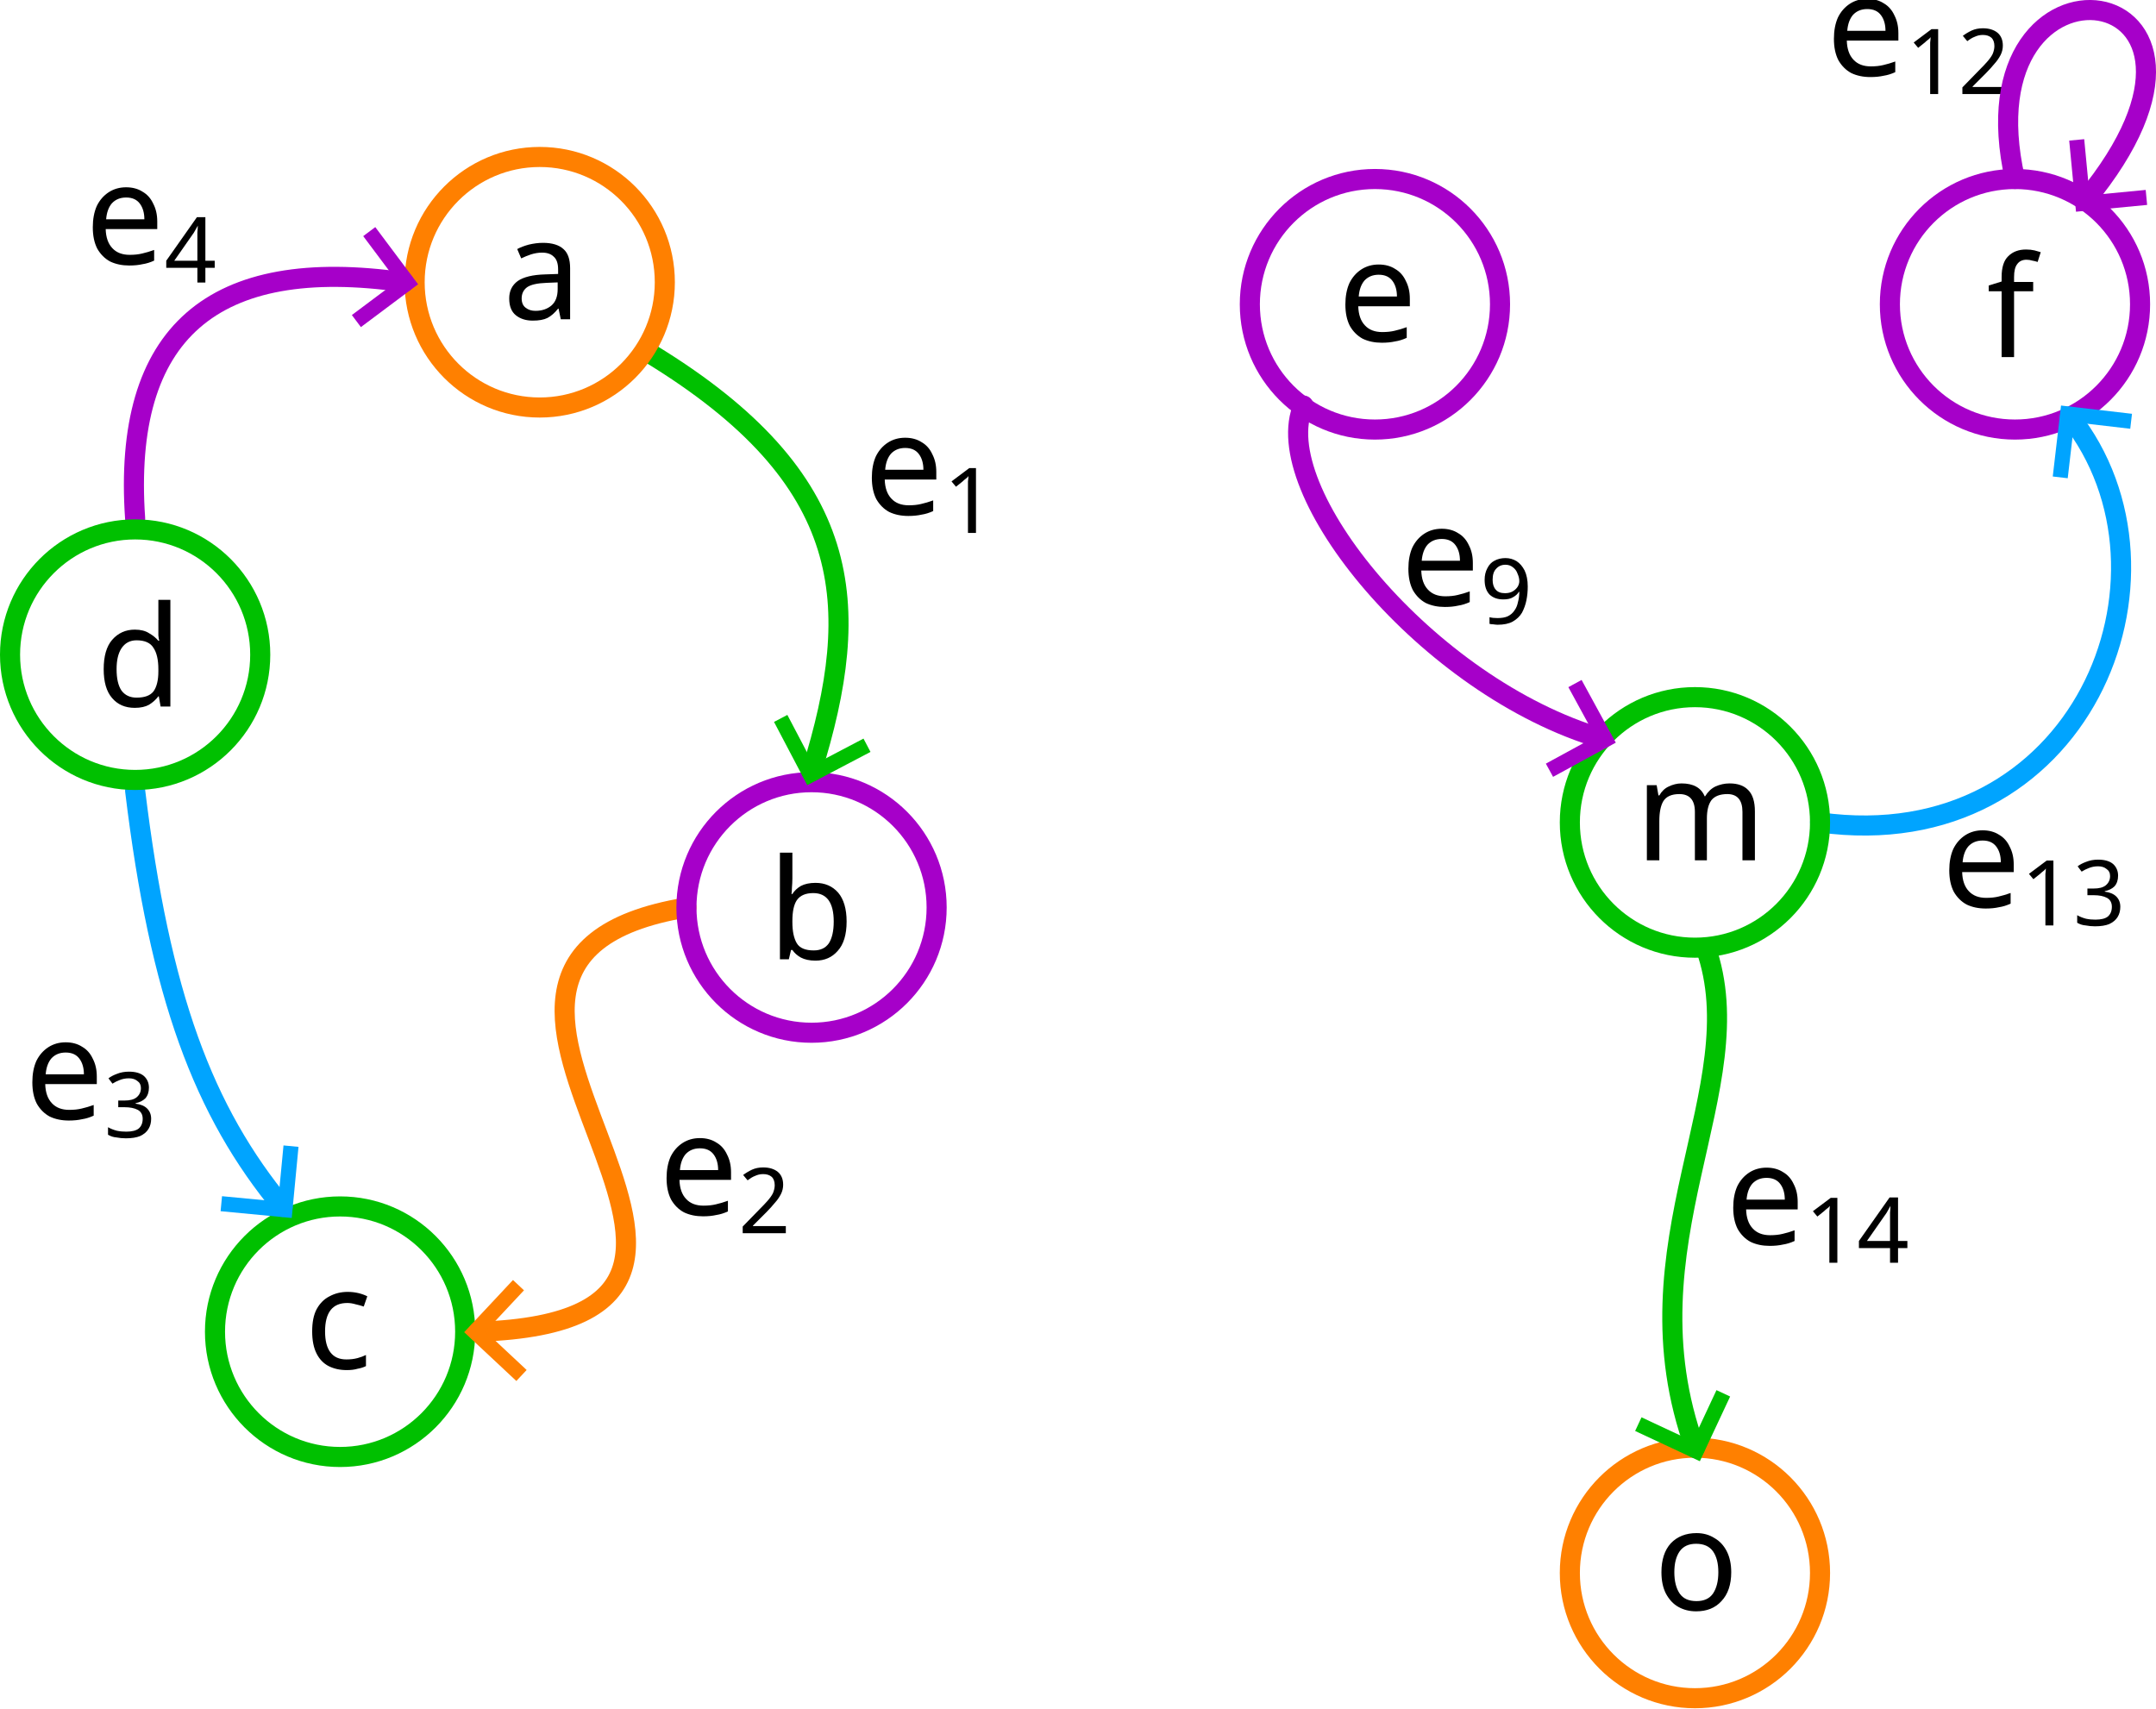
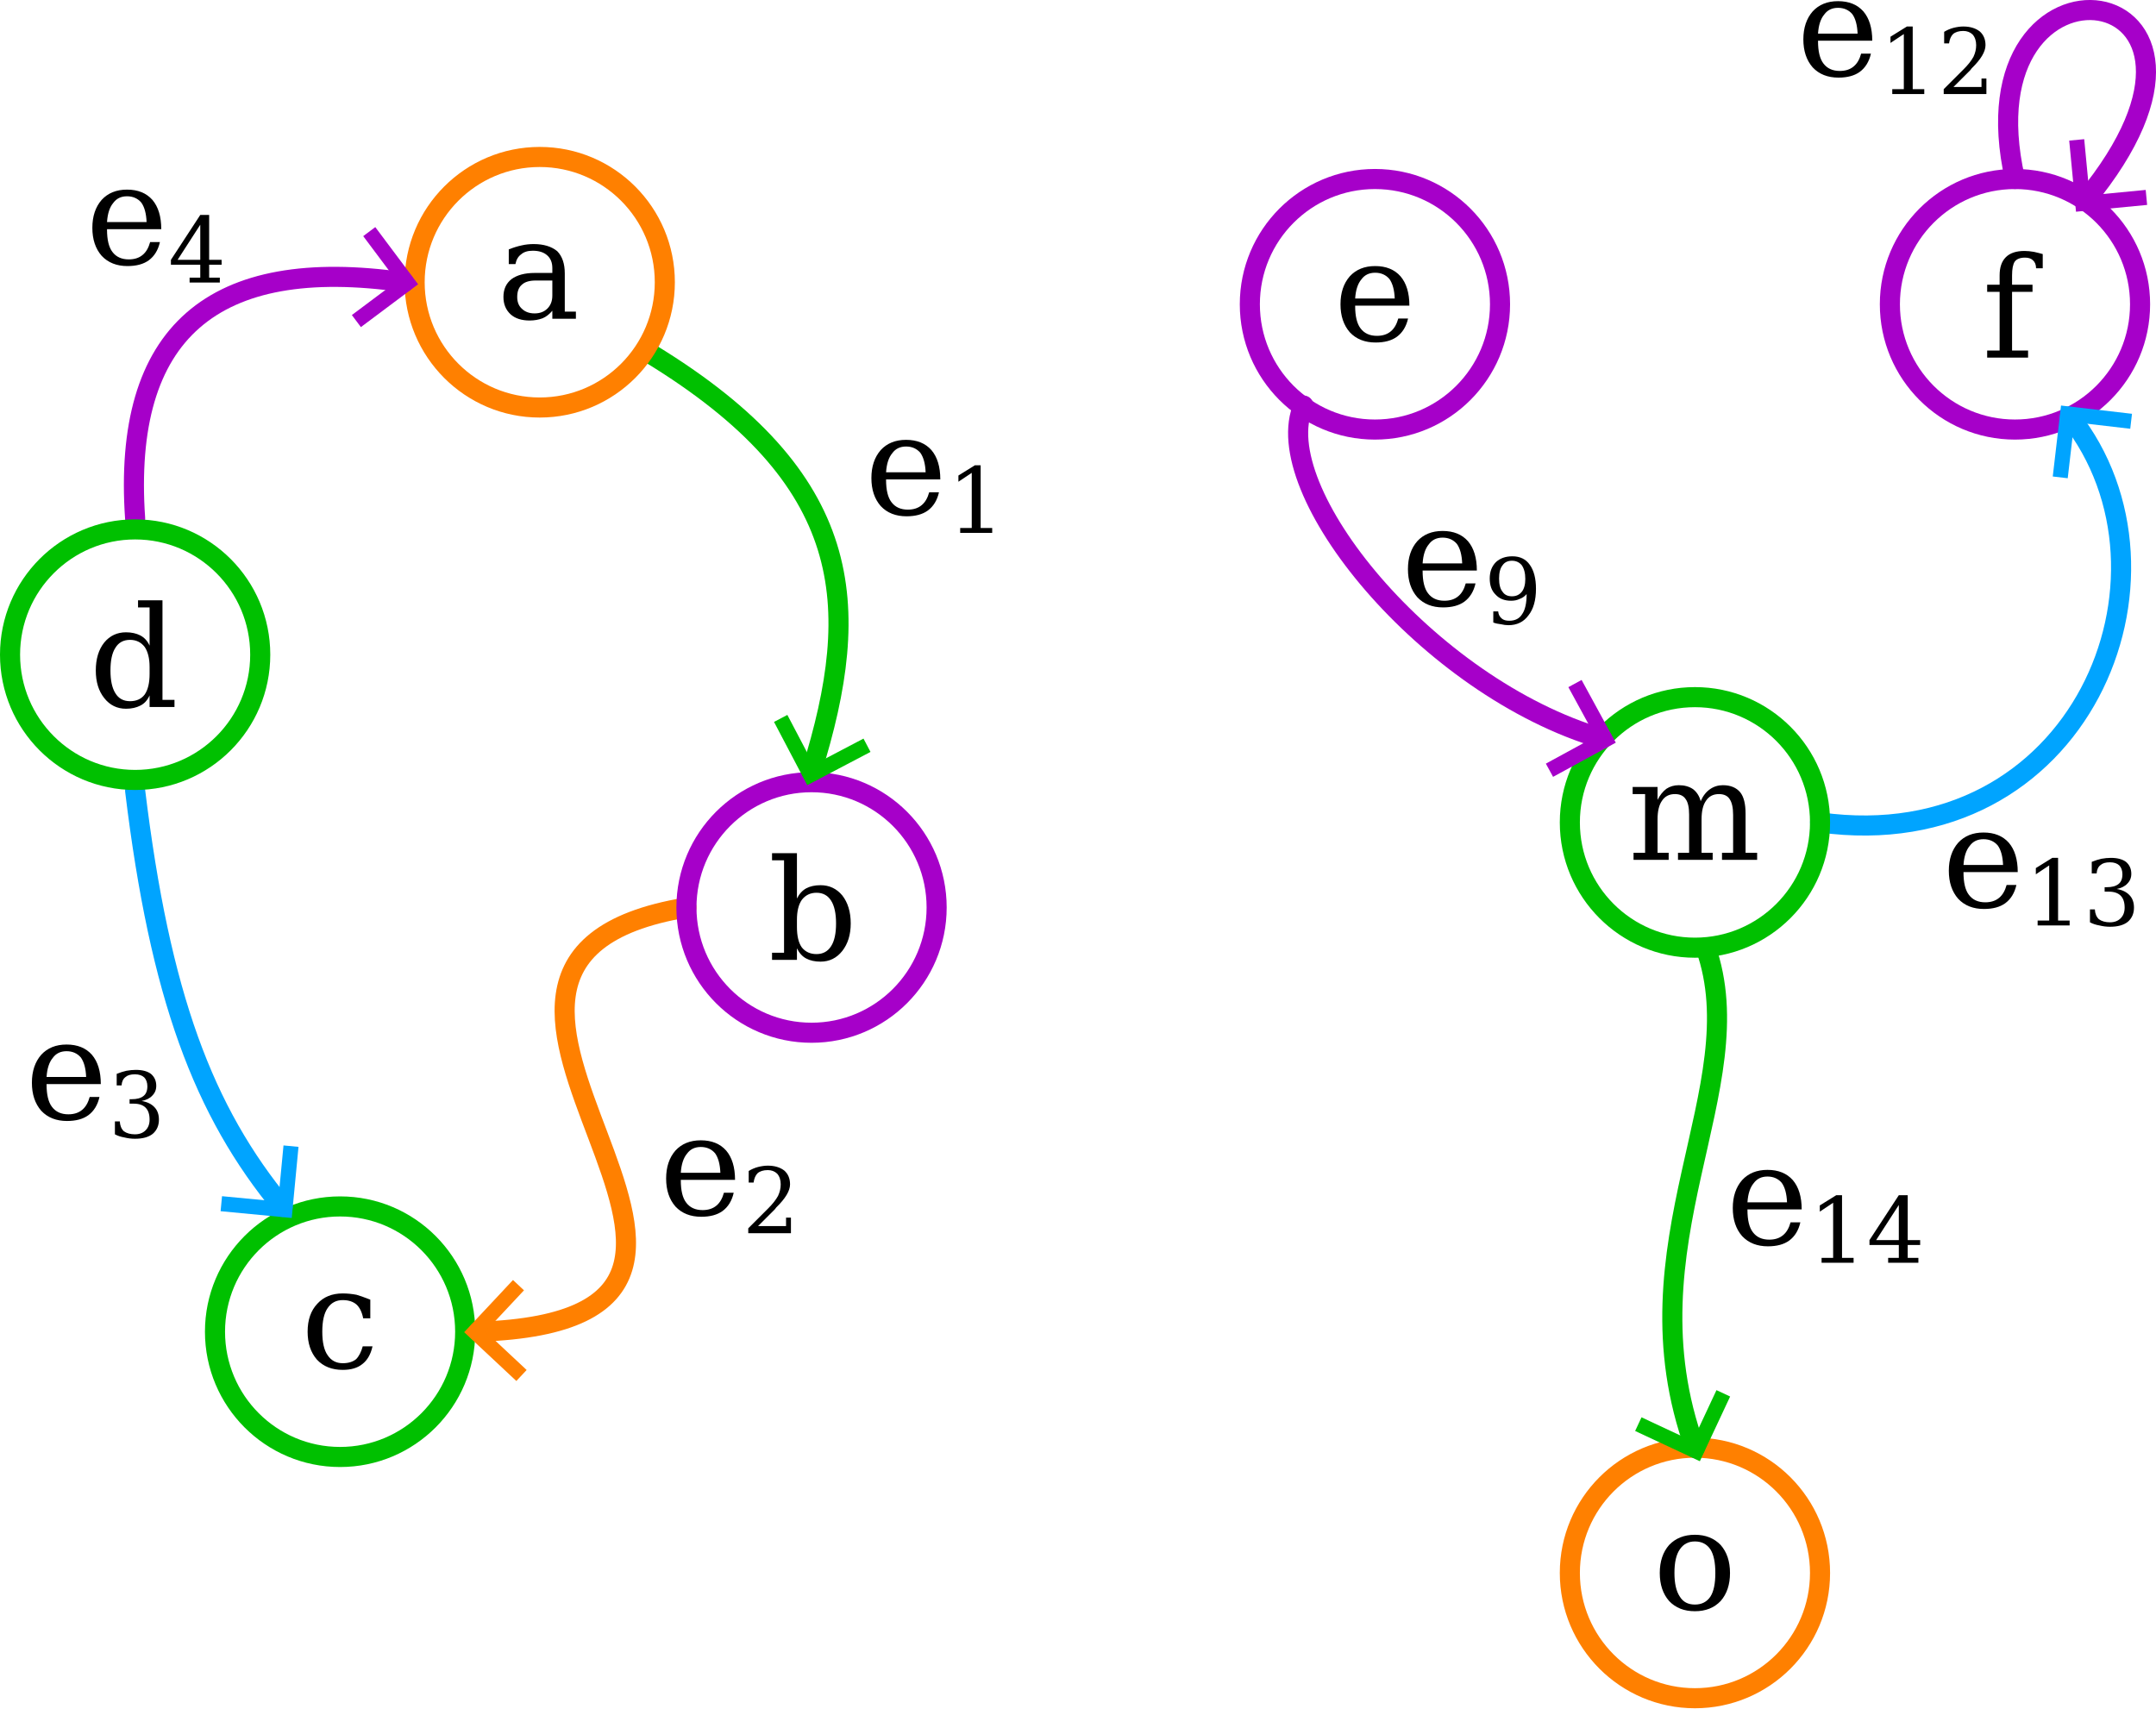
<svg xmlns="http://www.w3.org/2000/svg" width="75.782mm" height="60.054mm" viewBox="0 0 75.782 60.054" version="1.1" id="svg1" xml:space="preserve">
  <defs id="defs1">
    <marker style="overflow:visible" id="ArrowWide-6" refX="0" refY="0" orient="auto-start-reverse" markerWidth="0.75" markerHeight="0.75" viewBox="0 0 1 1" preserveAspectRatio="xMidYMid">
      <path style="fill:none;stroke:context-stroke;stroke-width:1;stroke-linecap:butt" d="M 3,-3 0,0 3,3" transform="rotate(180,0.125,0)" id="path11-8" />
    </marker>
    <marker style="overflow:visible" id="marker13-2" refX="0" refY="0" orient="auto-start-reverse" markerWidth="0.75" markerHeight="1" viewBox="0 0 1 1" preserveAspectRatio="xMidYMid">
      <path style="fill:none;stroke:context-stroke;stroke-width:1;stroke-linecap:butt" d="M 3,-3 0,0 3,3" transform="rotate(180,0.125,0)" id="path13-0" />
    </marker>
    <rect x="435.339" y="97.578" width="152.135" height="87.49" id="rect18" />
    <rect x="435.339" y="97.578" width="152.135" height="87.49" id="rect18-3" />
    <marker style="overflow:visible" id="marker13" refX="0" refY="0" orient="auto-start-reverse" markerWidth="0.75" markerHeight="1" viewBox="0 0 1 1" preserveAspectRatio="xMidYMid">
      <path style="fill:none;stroke:context-stroke;stroke-width:1;stroke-linecap:butt" d="M 3,-3 0,0 3,3" transform="rotate(180,0.125,0)" id="path13" />
    </marker>
    <marker style="overflow:visible" id="ArrowWide" refX="0" refY="0" orient="auto-start-reverse" markerWidth="0.75" markerHeight="1" viewBox="0 0 1 1" preserveAspectRatio="xMidYMid">
      <path style="fill:none;stroke:context-stroke;stroke-width:1;stroke-linecap:butt" d="M 3,-3 0,0 3,3" transform="rotate(180,0.125,0)" id="path11" />
    </marker>
  </defs>
  <g id="layer1" transform="translate(-87.37098,-120.1309)">
-     <text xml:space="preserve" style="font-size:4.939px;font-family:'Fira Sans';-inkscape-font-specification:'Fira Sans, Normal';fill:#000000;fill-opacity:1;stroke:none;stroke-width:3.528;stroke-linecap:round;stroke-linejoin:round;stroke-opacity:1" x="90.368" y="129.418" id="text1">
-       <tspan id="tspan1" style="fill:#000000;fill-opacity:1;stroke:none;stroke-width:3.528" x="90.368" y="129.418">e<tspan style="font-size:65%;baseline-shift:sub" id="tspan2">4</tspan>
+     <text xml:space="preserve" style="font-size:4.939px;font-family:'DejaVu Math TeX Gyre';-inkscape-font-specification:'DejaVu Math TeX Gyre';fill:#000000;fill-opacity:1;stroke:none;stroke-width:3.528;stroke-linecap:round;stroke-linejoin:round;stroke-opacity:1;font-weight:normal;font-style:normal;font-stretch:normal;font-variant:normal" x="90.368" y="129.418" id="text1">
+       <tspan id="tspan1" style="fill:#000000;fill-opacity:1;stroke:none;stroke-width:3.528;-inkscape-font-specification:'DejaVu Math TeX Gyre';font-family:'DejaVu Math TeX Gyre';font-weight:normal;font-style:normal;font-stretch:normal;font-variant:normal" x="90.368" y="129.418">e<tspan style="font-size:65%;baseline-shift:sub;-inkscape-font-specification:'DejaVu Math TeX Gyre';font-family:'DejaVu Math TeX Gyre';font-weight:normal;font-style:normal;font-stretch:normal;font-variant:normal" id="tspan2">4</tspan>
      </tspan>
    </text>
-     <text xml:space="preserve" style="font-size:4.939px;font-family:'Fira Sans';-inkscape-font-specification:'Fira Sans, Normal';fill:#000000;fill-opacity:1;stroke:none;stroke-width:3.528;stroke-linecap:round;stroke-linejoin:round;stroke-opacity:1" x="117.75" y="138.222" id="text1-6">
-       <tspan id="tspan1-8" style="fill:#000000;fill-opacity:1;stroke:none;stroke-width:3.528" x="117.75" y="138.222">e<tspan style="font-size:65%;baseline-shift:sub" id="tspan3">1</tspan>
+     <text xml:space="preserve" style="font-size:4.939px;font-family:'DejaVu Math TeX Gyre';-inkscape-font-specification:'DejaVu Math TeX Gyre';fill:#000000;fill-opacity:1;stroke:none;stroke-width:3.528;stroke-linecap:round;stroke-linejoin:round;stroke-opacity:1;font-weight:normal;font-style:normal;font-stretch:normal;font-variant:normal" x="117.75" y="138.222" id="text1-6">
+       <tspan id="tspan1-8" style="fill:#000000;fill-opacity:1;stroke:none;stroke-width:3.528;-inkscape-font-specification:'DejaVu Math TeX Gyre';font-family:'DejaVu Math TeX Gyre';font-weight:normal;font-style:normal;font-stretch:normal;font-variant:normal" x="117.75" y="138.222">e<tspan style="font-size:65%;baseline-shift:sub;-inkscape-font-specification:'DejaVu Math TeX Gyre';font-family:'DejaVu Math TeX Gyre';font-weight:normal;font-style:normal;font-stretch:normal;font-variant:normal" id="tspan3">1</tspan>
      </tspan>
    </text>
-     <text xml:space="preserve" style="font-size:4.939px;font-family:'Fira Sans';-inkscape-font-specification:'Fira Sans, Normal';fill:#000000;fill-opacity:1;stroke:none;stroke-width:3.528;stroke-linecap:round;stroke-linejoin:round;stroke-opacity:1" x="110.534" y="162.841" id="text1-1">
-       <tspan id="tspan1-4" style="fill:#000000;fill-opacity:1;stroke:none;stroke-width:3.528" x="110.534" y="162.841">e<tspan style="font-size:65%;baseline-shift:sub" id="tspan4">2</tspan>
+     <text xml:space="preserve" style="font-size:4.939px;font-family:'DejaVu Math TeX Gyre';-inkscape-font-specification:'DejaVu Math TeX Gyre';fill:#000000;fill-opacity:1;stroke:none;stroke-width:3.528;stroke-linecap:round;stroke-linejoin:round;stroke-opacity:1;font-weight:normal;font-style:normal;font-stretch:normal;font-variant:normal" x="110.534" y="162.841" id="text1-1">
+       <tspan id="tspan1-4" style="fill:#000000;fill-opacity:1;stroke:none;stroke-width:3.528;-inkscape-font-specification:'DejaVu Math TeX Gyre';font-family:'DejaVu Math TeX Gyre';font-weight:normal;font-style:normal;font-stretch:normal;font-variant:normal" x="110.534" y="162.841">e<tspan style="font-size:65%;baseline-shift:sub;-inkscape-font-specification:'DejaVu Math TeX Gyre';font-family:'DejaVu Math TeX Gyre';font-weight:normal;font-style:normal;font-stretch:normal;font-variant:normal" id="tspan4">2</tspan>
      </tspan>
    </text>
-     <text xml:space="preserve" style="font-size:4.939px;font-family:'Fira Sans';-inkscape-font-specification:'Fira Sans, Normal';fill:#000000;fill-opacity:1;stroke:none;stroke-width:3.528;stroke-linecap:round;stroke-linejoin:round;stroke-opacity:1" x="88.242" y="159.476" id="text1-68">
-       <tspan id="tspan1-9" style="fill:#000000;fill-opacity:1;stroke:none;stroke-width:3.528" x="88.242" y="159.476">e<tspan style="font-size:65%;baseline-shift:sub" id="tspan5">3</tspan>
+     <text xml:space="preserve" style="font-size:4.939px;font-family:'DejaVu Math TeX Gyre';-inkscape-font-specification:'DejaVu Math TeX Gyre';fill:#000000;fill-opacity:1;stroke:none;stroke-width:3.528;stroke-linecap:round;stroke-linejoin:round;stroke-opacity:1;font-weight:normal;font-style:normal;font-stretch:normal;font-variant:normal" x="88.242" y="159.476" id="text1-68">
+       <tspan id="tspan1-9" style="fill:#000000;fill-opacity:1;stroke:none;stroke-width:3.528;-inkscape-font-specification:'DejaVu Math TeX Gyre';font-family:'DejaVu Math TeX Gyre';font-weight:normal;font-style:normal;font-stretch:normal;font-variant:normal" x="88.242" y="159.476">e<tspan style="font-size:65%;baseline-shift:sub;-inkscape-font-specification:'DejaVu Math TeX Gyre';font-family:'DejaVu Math TeX Gyre';font-weight:normal;font-style:normal;font-stretch:normal;font-variant:normal" id="tspan5">3</tspan>
      </tspan>
    </text>
-     <text xml:space="preserve" style="font-style:normal;font-variant:normal;font-weight:normal;font-stretch:normal;font-size:4.939px;font-family:'Fira Sans';-inkscape-font-specification:'Fira Sans, Normal';font-variant-ligatures:normal;font-variant-caps:normal;font-variant-numeric:normal;font-variant-east-asian:normal;fill:#000000;fill-opacity:1;stroke:none;stroke-width:1.161;stroke-linecap:round;stroke-linejoin:round;stroke-opacity:1" x="98.078" y="168.248" id="text15-9">
-       <tspan id="tspan15-1" style="font-style:normal;font-variant:normal;font-weight:normal;font-stretch:normal;font-size:4.939px;font-family:'Fira Sans';-inkscape-font-specification:'Fira Sans, Normal';font-variant-ligatures:normal;font-variant-caps:normal;font-variant-numeric:normal;font-variant-east-asian:normal;fill:#000000;fill-opacity:1;stroke:none;stroke-width:1.161" x="98.078" y="168.248">c</tspan>
+     <text xml:space="preserve" style="font-style:normal;font-variant:normal;font-weight:normal;font-stretch:normal;font-size:4.939px;font-family:'DejaVu Math TeX Gyre';-inkscape-font-specification:'DejaVu Math TeX Gyre';font-variant-ligatures:normal;font-variant-caps:normal;font-variant-numeric:normal;font-variant-east-asian:normal;fill:#000000;fill-opacity:1;stroke:none;stroke-width:1.161;stroke-linecap:round;stroke-linejoin:round;stroke-opacity:1" x="97.932" y="168.228" id="text15-9">
+       <tspan id="tspan15-1" style="font-style:normal;font-variant:normal;font-weight:normal;font-stretch:normal;font-size:4.939px;font-family:'DejaVu Math TeX Gyre';-inkscape-font-specification:'DejaVu Math TeX Gyre';font-variant-ligatures:normal;font-variant-caps:normal;font-variant-numeric:normal;font-variant-east-asian:normal;fill:#000000;fill-opacity:1;stroke:none;stroke-width:1.161" x="97.932" y="168.228">c</tspan>
    </text>
    <ellipse style="fill:none;fill-opacity:1;stroke:#00c000;stroke-width:0.706;stroke-linecap:round;stroke-linejoin:round;stroke-dasharray:none;stroke-opacity:1" id="path1-5-4" cx="99.325" cy="166.947" rx="4.397" ry="4.404" />
    <path style="fill:none;fill-opacity:1;stroke:#00a4ff;stroke-width:0.706;stroke-linecap:round;stroke-linejoin:round;stroke-dasharray:none;stroke-opacity:1;marker-end:url(#ArrowWide-6)" d="m 92.121,147.93 c 0.878,7.228 2.398,11.258 5.181,14.628" id="path6-8" />
    <path style="fill:none;fill-opacity:1;stroke:#ff8000;stroke-width:0.706;stroke-linecap:round;stroke-linejoin:round;stroke-dasharray:none;stroke-opacity:1;marker-start:url(#marker13-2)" d="m 104.193,166.947 c 13.206,-0.44 -4.451,-12.964 7.305,-14.913" id="path9-7" />
    <ellipse style="fill:none;fill-opacity:1;stroke:#a600c9;stroke-width:0.706;stroke-linecap:round;stroke-linejoin:round;stroke-dasharray:none;stroke-opacity:1" id="path1-2-6-5" cx="115.896" cy="152.033" rx="4.397" ry="4.404" />
    <path style="fill:none;fill-opacity:1;stroke:#00c000;stroke-width:0.706;stroke-linecap:round;stroke-linejoin:round;stroke-dasharray:none;stroke-opacity:1;marker-end:url(#ArrowWide-6)" d="m 110.234,132.566 c 7.21,4.402 7.487,8.816 5.662,14.683" id="path5-4" />
    <ellipse style="fill:none;fill-opacity:1;stroke:#ff8000;stroke-width:0.706;stroke-linecap:round;stroke-linejoin:round;stroke-dasharray:none;stroke-opacity:1" id="ellipse3" cx="106.342" cy="130.053" rx="4.397" ry="4.404" />
    <path style="fill:none;fill-opacity:1;stroke:#a600c9;stroke-width:0.706;stroke-linecap:round;stroke-linejoin:round;stroke-dasharray:none;stroke-opacity:1;marker-start:url(#marker13-2)" d="m 101.565,130.053 c -6.709,-0.965 -9.9,1.76 -9.444,8.308" id="path4-0" />
    <ellipse style="fill:none;fill-opacity:1;stroke:#00c000;stroke-width:0.706;stroke-linecap:round;stroke-linejoin:round;stroke-dasharray:none;stroke-opacity:1" id="path1-0-9" cx="92.121" cy="143.146" rx="4.397" ry="4.404" />
-     <text xml:space="preserve" style="font-style:normal;font-variant:normal;font-weight:normal;font-stretch:normal;font-size:4.939px;font-family:'Fira Sans';-inkscape-font-specification:'Fira Sans, Normal';font-variant-ligatures:normal;font-variant-caps:normal;font-variant-numeric:normal;font-variant-east-asian:normal;fill:#000000;fill-opacity:1;stroke:none;stroke-width:1.161;stroke-linecap:round;stroke-linejoin:round;stroke-opacity:1" x="105.036" y="131.355" id="text13-2">
-       <tspan id="tspan13-7" style="font-style:normal;font-variant:normal;font-weight:normal;font-stretch:normal;font-size:4.939px;font-family:'Fira Sans';-inkscape-font-specification:'Fira Sans, Normal';font-variant-ligatures:normal;font-variant-caps:normal;font-variant-numeric:normal;font-variant-east-asian:normal;fill:#000000;fill-opacity:1;stroke:none;stroke-width:1.161" x="105.036" y="131.355">a</tspan>
+     <text xml:space="preserve" style="font-style:normal;font-variant:normal;font-weight:normal;font-stretch:normal;font-size:4.939px;font-family:'DejaVu Math TeX Gyre';-inkscape-font-specification:'DejaVu Math TeX Gyre';font-variant-ligatures:normal;font-variant-caps:normal;font-variant-numeric:normal;font-variant-east-asian:normal;fill:#000000;fill-opacity:1;stroke:none;stroke-width:1.161;stroke-linecap:round;stroke-linejoin:round;stroke-opacity:1" x="104.816" y="131.335" id="text13-2">
+       <tspan id="tspan13-7" style="font-style:normal;font-variant:normal;font-weight:normal;font-stretch:normal;font-size:4.939px;font-family:'DejaVu Math TeX Gyre';-inkscape-font-specification:'DejaVu Math TeX Gyre';font-variant-ligatures:normal;font-variant-caps:normal;font-variant-numeric:normal;font-variant-east-asian:normal;fill:#000000;fill-opacity:1;stroke:none;stroke-width:1.161" x="104.816" y="131.335">a</tspan>
    </text>
-     <text xml:space="preserve" style="font-style:normal;font-variant:normal;font-weight:normal;font-stretch:normal;font-size:4.939px;font-family:'Fira Sans';-inkscape-font-specification:'Fira Sans, Normal';font-variant-ligatures:normal;font-variant-caps:normal;font-variant-numeric:normal;font-variant-east-asian:normal;fill:#000000;fill-opacity:1;stroke:none;stroke-width:1.161;stroke-linecap:round;stroke-linejoin:round;stroke-opacity:1" x="114.363" y="153.856" id="text14-2">
-       <tspan id="tspan14-2" style="font-style:normal;font-variant:normal;font-weight:normal;font-stretch:normal;font-size:4.939px;font-family:'Fira Sans';-inkscape-font-specification:'Fira Sans, Normal';font-variant-ligatures:normal;font-variant-caps:normal;font-variant-numeric:normal;font-variant-east-asian:normal;fill:#000000;fill-opacity:1;stroke:none;stroke-width:1.161" x="114.363" y="153.856">b</tspan>
+     <text xml:space="preserve" style="font-style:normal;font-variant:normal;font-weight:normal;font-stretch:normal;font-size:4.939px;font-family:'DejaVu Math TeX Gyre';-inkscape-font-specification:'DejaVu Math TeX Gyre';font-variant-ligatures:normal;font-variant-caps:normal;font-variant-numeric:normal;font-variant-east-asian:normal;fill:#000000;fill-opacity:1;stroke:none;stroke-width:1.161;stroke-linecap:round;stroke-linejoin:round;stroke-opacity:1" x="114.368" y="153.876" id="text14-2">
+       <tspan id="tspan14-2" style="font-style:normal;font-variant:normal;font-weight:normal;font-stretch:normal;font-size:4.939px;font-family:'DejaVu Math TeX Gyre';-inkscape-font-specification:'DejaVu Math TeX Gyre';font-variant-ligatures:normal;font-variant-caps:normal;font-variant-numeric:normal;font-variant-east-asian:normal;fill:#000000;fill-opacity:1;stroke:none;stroke-width:1.161" x="114.368" y="153.876">b</tspan>
    </text>
-     <text xml:space="preserve" style="font-style:normal;font-variant:normal;font-weight:normal;font-stretch:normal;font-size:4.939px;font-family:'Fira Sans';-inkscape-font-specification:'Fira Sans, Normal';font-variant-ligatures:normal;font-variant-caps:normal;font-variant-numeric:normal;font-variant-east-asian:normal;fill:#000000;fill-opacity:1;stroke:none;stroke-width:1.161;stroke-linecap:round;stroke-linejoin:round;stroke-opacity:1" x="90.751" y="144.968" id="text16-0">
-       <tspan id="tspan16-6" style="font-style:normal;font-variant:normal;font-weight:normal;font-stretch:normal;font-size:4.939px;font-family:'Fira Sans';-inkscape-font-specification:'Fira Sans, Normal';font-variant-ligatures:normal;font-variant-caps:normal;font-variant-numeric:normal;font-variant-east-asian:normal;fill:#000000;fill-opacity:1;stroke:none;stroke-width:1.161" x="90.751" y="144.968">d</tspan>
+     <text xml:space="preserve" style="font-style:normal;font-variant:normal;font-weight:normal;font-stretch:normal;font-size:4.939px;font-family:'DejaVu Math TeX Gyre';-inkscape-font-specification:'DejaVu Math TeX Gyre';font-variant-ligatures:normal;font-variant-caps:normal;font-variant-numeric:normal;font-variant-east-asian:normal;fill:#000000;fill-opacity:1;stroke:none;stroke-width:1.161;stroke-linecap:round;stroke-linejoin:round;stroke-opacity:1" x="90.489" y="144.988" id="text16-0">
+       <tspan id="tspan16-6" style="font-style:normal;font-variant:normal;font-weight:normal;font-stretch:normal;font-size:4.939px;font-family:'DejaVu Math TeX Gyre';-inkscape-font-specification:'DejaVu Math TeX Gyre';font-variant-ligatures:normal;font-variant-caps:normal;font-variant-numeric:normal;font-variant-east-asian:normal;fill:#000000;fill-opacity:1;stroke:none;stroke-width:1.161" x="90.489" y="144.988">d</tspan>
    </text>
-     <text xml:space="preserve" transform="matrix(0.2645833,0,0,0.2645833,74.52169,40.72744)" id="text18" style="font-style:normal;font-variant:normal;font-weight:normal;font-stretch:normal;font-size:18.667px;font-family:'Fira Sans';-inkscape-font-specification:'Fira Sans, Normal';font-variant-ligatures:normal;font-variant-caps:normal;font-variant-numeric:normal;font-variant-east-asian:normal;white-space:pre;shape-inside:url(#rect18);display:inline;fill:#000000;fill-opacity:1;stroke:none;stroke-width:2.667;stroke-linecap:round;stroke-linejoin:round;stroke-dasharray:none;stroke-opacity:1" />
-     <text xml:space="preserve" style="font-style:normal;font-variant:normal;font-weight:normal;font-stretch:normal;font-size:4.939px;font-family:'Fira Sans';-inkscape-font-specification:'Fira Sans, Normal';font-variant-ligatures:normal;font-variant-caps:normal;font-variant-numeric:normal;font-variant-east-asian:normal;fill:#000000;fill-opacity:1;stroke:none;stroke-width:1.161;stroke-linecap:round;stroke-linejoin:round;stroke-opacity:1" x="134.393" y="132.13" id="text13">
-       <tspan id="tspan13" style="font-style:normal;font-variant:normal;font-weight:normal;font-stretch:normal;font-size:4.939px;font-family:'Fira Sans';-inkscape-font-specification:'Fira Sans, Normal';font-variant-ligatures:normal;font-variant-caps:normal;font-variant-numeric:normal;font-variant-east-asian:normal;fill:#000000;fill-opacity:1;stroke:none;stroke-width:1.161" x="134.393" y="132.13">e</tspan>
+     <text xml:space="preserve" transform="matrix(0.2645833,0,0,0.2645833,74.52169,40.72744)" id="text18" style="font-style:normal;font-variant:normal;font-weight:normal;font-stretch:normal;font-size:18.667px;font-family:'DejaVu Math TeX Gyre';-inkscape-font-specification:'DejaVu Math TeX Gyre';font-variant-ligatures:normal;font-variant-caps:normal;font-variant-numeric:normal;font-variant-east-asian:normal;white-space:pre;shape-inside:url(#rect18);display:inline;fill:#000000;fill-opacity:1;stroke:none;stroke-width:2.667;stroke-linecap:round;stroke-linejoin:round;stroke-dasharray:none;stroke-opacity:1" />
+     <text xml:space="preserve" style="font-style:normal;font-variant:normal;font-weight:normal;font-stretch:normal;font-size:4.939px;font-family:'DejaVu Math TeX Gyre';-inkscape-font-specification:'DejaVu Math TeX Gyre';font-variant-ligatures:normal;font-variant-caps:normal;font-variant-numeric:normal;font-variant-east-asian:normal;fill:#000000;fill-opacity:1;stroke:none;stroke-width:1.161;stroke-linecap:round;stroke-linejoin:round;stroke-opacity:1" x="134.237" y="132.11" id="text13">
+       <tspan id="tspan13" style="font-style:normal;font-variant:normal;font-weight:normal;font-stretch:normal;font-size:4.939px;font-family:'DejaVu Math TeX Gyre';-inkscape-font-specification:'DejaVu Math TeX Gyre';font-variant-ligatures:normal;font-variant-caps:normal;font-variant-numeric:normal;font-variant-east-asian:normal;fill:#000000;fill-opacity:1;stroke:none;stroke-width:1.161" x="134.237" y="132.11">e</tspan>
    </text>
    <ellipse style="fill:none;fill-opacity:1;stroke:#a600c9;stroke-width:0.706;stroke-linecap:round;stroke-linejoin:round;stroke-dasharray:none;stroke-opacity:1" id="path1-2-6" cx="158.196" cy="130.828" rx="4.397" ry="4.404" />
-     <text xml:space="preserve" style="font-style:normal;font-variant:normal;font-weight:normal;font-stretch:normal;font-size:4.939px;font-family:'Fira Sans';-inkscape-font-specification:'Fira Sans, Normal';font-variant-ligatures:normal;font-variant-caps:normal;font-variant-numeric:normal;font-variant-east-asian:normal;fill:#000000;fill-opacity:1;stroke:none;stroke-width:1.161;stroke-linecap:round;stroke-linejoin:round;stroke-opacity:1" x="157.196" y="132.681" id="text14">
-       <tspan id="tspan14" style="font-style:normal;font-variant:normal;font-weight:normal;font-stretch:normal;font-size:4.939px;font-family:'Fira Sans';-inkscape-font-specification:'Fira Sans, Normal';font-variant-ligatures:normal;font-variant-caps:normal;font-variant-numeric:normal;font-variant-east-asian:normal;fill:#000000;fill-opacity:1;stroke:none;stroke-width:1.161" x="157.196" y="132.681">f</tspan>
+     <text xml:space="preserve" style="font-style:normal;font-variant:normal;font-weight:normal;font-stretch:normal;font-size:4.939px;font-family:'DejaVu Math TeX Gyre';-inkscape-font-specification:'DejaVu Math TeX Gyre';font-variant-ligatures:normal;font-variant-caps:normal;font-variant-numeric:normal;font-variant-east-asian:normal;fill:#000000;fill-opacity:1;stroke:none;stroke-width:1.161;stroke-linecap:round;stroke-linejoin:round;stroke-opacity:1" x="157.045" y="132.705" id="text14">
+       <tspan id="tspan14" style="font-style:normal;font-variant:normal;font-weight:normal;font-stretch:normal;font-size:4.939px;font-family:'DejaVu Math TeX Gyre';-inkscape-font-specification:'DejaVu Math TeX Gyre';font-variant-ligatures:normal;font-variant-caps:normal;font-variant-numeric:normal;font-variant-east-asian:normal;fill:#000000;fill-opacity:1;stroke:none;stroke-width:1.161" x="157.045" y="132.705">f</tspan>
    </text>
    <ellipse style="fill:none;fill-opacity:1;stroke:#ff8000;stroke-width:0.706;stroke-linecap:round;stroke-linejoin:round;stroke-dasharray:none;stroke-opacity:1" id="path1-2" cx="146.947" cy="175.428" rx="4.397" ry="4.404" />
-     <text xml:space="preserve" style="font-style:normal;font-variant:normal;font-weight:normal;font-stretch:normal;font-size:4.939px;font-family:'Fira Sans';-inkscape-font-specification:'Fira Sans, Normal';font-variant-ligatures:normal;font-variant-caps:normal;font-variant-numeric:normal;font-variant-east-asian:normal;fill:#000000;fill-opacity:1;stroke:none;stroke-width:1.161;stroke-linecap:round;stroke-linejoin:round;stroke-opacity:1" x="145.505" y="176.729" id="text13-93">
-       <tspan id="tspan13-6" style="font-style:normal;font-variant:normal;font-weight:normal;font-stretch:normal;font-size:4.939px;font-family:'Fira Sans';-inkscape-font-specification:'Fira Sans, Normal';font-variant-ligatures:normal;font-variant-caps:normal;font-variant-numeric:normal;font-variant-east-asian:normal;fill:#000000;fill-opacity:1;stroke:none;stroke-width:1.161" x="145.505" y="176.729">o</tspan>
+     <text xml:space="preserve" style="font-style:normal;font-variant:normal;font-weight:normal;font-stretch:normal;font-size:4.939px;font-family:'DejaVu Math TeX Gyre';-inkscape-font-specification:'DejaVu Math TeX Gyre';font-variant-ligatures:normal;font-variant-caps:normal;font-variant-numeric:normal;font-variant-east-asian:normal;fill:#000000;fill-opacity:1;stroke:none;stroke-width:1.161;stroke-linecap:round;stroke-linejoin:round;stroke-opacity:1" x="145.461" y="176.71" id="text13-93">
+       <tspan id="tspan13-6" style="font-style:normal;font-variant:normal;font-weight:normal;font-stretch:normal;font-size:4.939px;font-family:'DejaVu Math TeX Gyre';-inkscape-font-specification:'DejaVu Math TeX Gyre';font-variant-ligatures:normal;font-variant-caps:normal;font-variant-numeric:normal;font-variant-east-asian:normal;fill:#000000;fill-opacity:1;stroke:none;stroke-width:1.161" x="145.461" y="176.71">o</tspan>
    </text>
-     <text xml:space="preserve" style="font-size:4.939px;font-family:'Fira Sans';-inkscape-font-specification:'Fira Sans, Normal';fill:#000000;fill-opacity:1;stroke:none;stroke-width:3.528;stroke-linecap:round;stroke-linejoin:round;stroke-opacity:1" x="136.611" y="141.419" id="text1-6-1">
-       <tspan id="tspan1-8-2" style="fill:#000000;fill-opacity:1;stroke:none;stroke-width:3.528" x="136.611" y="141.419">e<tspan style="font-size:65%;baseline-shift:sub" id="tspan6">9</tspan>
+     <text xml:space="preserve" style="font-size:4.939px;font-family:'DejaVu Math TeX Gyre';-inkscape-font-specification:'DejaVu Math TeX Gyre';fill:#000000;fill-opacity:1;stroke:none;stroke-width:3.528;stroke-linecap:round;stroke-linejoin:round;stroke-opacity:1;font-weight:normal;font-style:normal;font-stretch:normal;font-variant:normal" x="136.611" y="141.419" id="text1-6-1">
+       <tspan id="tspan1-8-2" style="fill:#000000;fill-opacity:1;stroke:none;stroke-width:3.528;-inkscape-font-specification:'DejaVu Math TeX Gyre';font-family:'DejaVu Math TeX Gyre';font-weight:normal;font-style:normal;font-stretch:normal;font-variant:normal" x="136.611" y="141.419">e<tspan style="font-size:65%;baseline-shift:sub;-inkscape-font-specification:'DejaVu Math TeX Gyre';font-family:'DejaVu Math TeX Gyre';font-weight:normal;font-style:normal;font-stretch:normal;font-variant:normal" id="tspan6">9</tspan>
      </tspan>
    </text>
-     <text xml:space="preserve" style="font-size:4.939px;font-family:'Fira Sans';-inkscape-font-specification:'Fira Sans, Normal';fill:#000000;fill-opacity:1;stroke:none;stroke-width:3.528;stroke-linecap:round;stroke-linejoin:round;stroke-opacity:1" x="151.568" y="122.793" id="text1-0">
-       <tspan id="tspan1-91" style="fill:#000000;fill-opacity:1;stroke:none;stroke-width:3.528" x="151.568" y="122.793">e<tspan style="font-size:65%;baseline-shift:sub" id="tspan7">12</tspan>
+     <text xml:space="preserve" style="font-style:normal;font-variant:normal;font-weight:normal;font-stretch:normal;font-size:4.939px;font-family:'DejaVu Math TeX Gyre';-inkscape-font-specification:'DejaVu Math TeX Gyre';fill:#000000;fill-opacity:1;stroke:none;stroke-width:3.528;stroke-linecap:round;stroke-linejoin:round;stroke-opacity:1" x="150.509" y="122.793" id="text1-0">
+       <tspan id="tspan1-91" style="font-style:normal;font-variant:normal;font-weight:normal;font-stretch:normal;font-family:'DejaVu Math TeX Gyre';-inkscape-font-specification:'DejaVu Math TeX Gyre';fill:#000000;fill-opacity:1;stroke:none;stroke-width:3.528" x="150.509" y="122.793">e<tspan style="font-style:normal;font-variant:normal;font-weight:normal;font-stretch:normal;font-size:65%;font-family:'DejaVu Math TeX Gyre';-inkscape-font-specification:'DejaVu Math TeX Gyre';baseline-shift:sub" id="tspan7">12</tspan>
      </tspan>
    </text>
-     <text xml:space="preserve" style="font-size:4.939px;font-family:'Fira Sans';-inkscape-font-specification:'Fira Sans, Normal';fill:#000000;fill-opacity:1;stroke:none;stroke-width:3.528;stroke-linecap:round;stroke-linejoin:round;stroke-opacity:1" x="155.62" y="152.021" id="text1-15">
-       <tspan id="tspan1-97" style="fill:#000000;fill-opacity:1;stroke:none;stroke-width:3.528" x="155.62" y="152.021">e<tspan style="font-size:65%;baseline-shift:sub" id="tspan8">13</tspan>
+     <text xml:space="preserve" style="font-size:4.939px;font-family:'DejaVu Math TeX Gyre';-inkscape-font-specification:'DejaVu Math TeX Gyre';fill:#000000;fill-opacity:1;stroke:none;stroke-width:3.528;stroke-linecap:round;stroke-linejoin:round;stroke-opacity:1;font-weight:normal;font-style:normal;font-stretch:normal;font-variant:normal" x="155.62" y="152.021" id="text1-15">
+       <tspan id="tspan1-97" style="fill:#000000;fill-opacity:1;stroke:none;stroke-width:3.528;-inkscape-font-specification:'DejaVu Math TeX Gyre';font-family:'DejaVu Math TeX Gyre';font-weight:normal;font-style:normal;font-stretch:normal;font-variant:normal" x="155.62" y="152.021">e<tspan style="font-size:65%;baseline-shift:sub;-inkscape-font-specification:'DejaVu Math TeX Gyre';font-family:'DejaVu Math TeX Gyre';font-weight:normal;font-style:normal;font-stretch:normal;font-variant:normal" id="tspan8">13</tspan>
      </tspan>
    </text>
-     <text xml:space="preserve" style="font-size:4.939px;font-family:'Fira Sans';-inkscape-font-specification:'Fira Sans, Normal';fill:#000000;fill-opacity:1;stroke:none;stroke-width:3.528;stroke-linecap:round;stroke-linejoin:round;stroke-opacity:1" x="148.028" y="163.882" id="text1-3">
-       <tspan id="tspan1-6" style="fill:#000000;fill-opacity:1;stroke:none;stroke-width:3.528" x="148.028" y="163.882">e<tspan style="font-size:65%;baseline-shift:sub" id="tspan9">14</tspan>
+     <text xml:space="preserve" style="font-size:4.939px;font-family:'DejaVu Math TeX Gyre';-inkscape-font-specification:'DejaVu Math TeX Gyre';fill:#000000;fill-opacity:1;stroke:none;stroke-width:3.528;stroke-linecap:round;stroke-linejoin:round;stroke-opacity:1;font-weight:normal;font-style:normal;font-stretch:normal;font-variant:normal" x="148.028" y="163.882" id="text1-3">
+       <tspan id="tspan1-6" style="fill:#000000;fill-opacity:1;stroke:none;stroke-width:3.528;-inkscape-font-specification:'DejaVu Math TeX Gyre';font-family:'DejaVu Math TeX Gyre';font-weight:normal;font-style:normal;font-stretch:normal;font-variant:normal" x="148.028" y="163.882">e<tspan style="font-size:65%;baseline-shift:sub;-inkscape-font-specification:'DejaVu Math TeX Gyre';font-family:'DejaVu Math TeX Gyre';font-weight:normal;font-style:normal;font-stretch:normal;font-variant:normal" id="tspan9">14</tspan>
      </tspan>
    </text>
-     <text xml:space="preserve" transform="matrix(0.2645833,0,0,0.2645833,73.46335,68.526)" id="text18-0" style="font-style:normal;font-variant:normal;font-weight:normal;font-stretch:normal;font-size:18.667px;font-family:'Fira Sans';-inkscape-font-specification:'Fira Sans, Normal';font-variant-ligatures:normal;font-variant-caps:normal;font-variant-numeric:normal;font-variant-east-asian:normal;white-space:pre;shape-inside:url(#rect18-3);display:inline;fill:#000000;fill-opacity:1;stroke:none;stroke-width:2.667;stroke-linecap:round;stroke-linejoin:round;stroke-dasharray:none;stroke-opacity:1" />
+     <text xml:space="preserve" transform="matrix(0.2645833,0,0,0.2645833,73.46335,68.526)" id="text18-0" style="font-style:normal;font-variant:normal;font-weight:normal;font-stretch:normal;font-size:18.667px;font-family:'DejaVu Math TeX Gyre';-inkscape-font-specification:'DejaVu Math TeX Gyre';font-variant-ligatures:normal;font-variant-caps:normal;font-variant-numeric:normal;font-variant-east-asian:normal;white-space:pre;shape-inside:url(#rect18-3);display:inline;fill:#000000;fill-opacity:1;stroke:none;stroke-width:2.667;stroke-linecap:round;stroke-linejoin:round;stroke-dasharray:none;stroke-opacity:1" />
    <path style="fill:none;fill-opacity:1;stroke:#a600c9;stroke-width:0.706;stroke-linecap:round;stroke-linejoin:round;stroke-dasharray:none;stroke-opacity:1;marker-end:url(#ArrowWide)" d="m 158.196,126.424 c -1.981,-8.756 9.091,-7.264 2.468,0.759" id="path14" />
    <path style="fill:none;fill-opacity:1;stroke:#00c000;stroke-width:0.706;stroke-linecap:round;stroke-linejoin:round;stroke-dasharray:none;stroke-opacity:1;marker-end:url(#ArrowWide)" d="m 147.324,153.447 c 1.748,4.933 -2.966,10.437 -0.377,17.577" id="path9" />
    <path style="fill:none;fill-opacity:1;stroke:#00a4ff;stroke-width:0.706;stroke-linecap:round;stroke-linejoin:round;stroke-dasharray:none;stroke-opacity:1;marker-end:url(#marker13)" d="m 151.345,149.043 c 9.142,1.259 13.214,-8.661 8.784,-14.258" id="path25" />
    <ellipse style="fill:none;fill-opacity:1;stroke:#00c000;stroke-width:0.706;stroke-linecap:round;stroke-linejoin:round;stroke-dasharray:none;stroke-opacity:1" id="path1-5-93" cx="146.947" cy="149.043" rx="4.397" ry="4.404" />
-     <text xml:space="preserve" style="font-style:normal;font-variant:normal;font-weight:normal;font-stretch:normal;font-size:4.939px;font-family:'Fira Sans';-inkscape-font-specification:'Fira Sans, Normal';font-variant-ligatures:normal;font-variant-caps:normal;font-variant-numeric:normal;font-variant-east-asian:normal;fill:#000000;fill-opacity:1;stroke:none;stroke-width:1.161;stroke-linecap:round;stroke-linejoin:round;stroke-opacity:1" x="144.834" y="150.374" id="text13-5">
-       <tspan id="tspan13-3" style="font-style:normal;font-variant:normal;font-weight:normal;font-stretch:normal;font-size:4.939px;font-family:'Fira Sans';-inkscape-font-specification:'Fira Sans, Normal';font-variant-ligatures:normal;font-variant-caps:normal;font-variant-numeric:normal;font-variant-east-asian:normal;fill:#000000;fill-opacity:1;stroke:none;stroke-width:1.161" x="144.834" y="150.374">m</tspan>
+     <text xml:space="preserve" style="font-style:normal;font-variant:normal;font-weight:normal;font-stretch:normal;font-size:4.939px;font-family:'DejaVu Math TeX Gyre';-inkscape-font-specification:'DejaVu Math TeX Gyre';font-variant-ligatures:normal;font-variant-caps:normal;font-variant-numeric:normal;font-variant-east-asian:normal;fill:#000000;fill-opacity:1;stroke:none;stroke-width:1.161;stroke-linecap:round;stroke-linejoin:round;stroke-opacity:1" x="144.584" y="150.359" id="text13-5">
+       <tspan id="tspan13-3" style="font-style:normal;font-variant:normal;font-weight:normal;font-stretch:normal;font-size:4.939px;font-family:'DejaVu Math TeX Gyre';-inkscape-font-specification:'DejaVu Math TeX Gyre';font-variant-ligatures:normal;font-variant-caps:normal;font-variant-numeric:normal;font-variant-east-asian:normal;fill:#000000;fill-opacity:1;stroke:none;stroke-width:1.161" x="144.584" y="150.359">m</tspan>
    </text>
    <path style="fill:none;fill-opacity:1;stroke:#a600c9;stroke-width:0.706;stroke-linecap:round;stroke-linejoin:round;stroke-dasharray:none;stroke-opacity:1;marker-end:url(#ArrowWide)" d="m 133.187,134.387 c -1.297,2.939 4.34,9.899 10.492,11.709" id="path8" />
    <ellipse style="fill:none;fill-opacity:1;stroke:#a600c9;stroke-width:0.706;stroke-linecap:round;stroke-linejoin:round;stroke-dasharray:none;stroke-opacity:1" id="ellipse14" cx="135.699" cy="130.828" rx="4.397" ry="4.404" />
  </g>
</svg>
